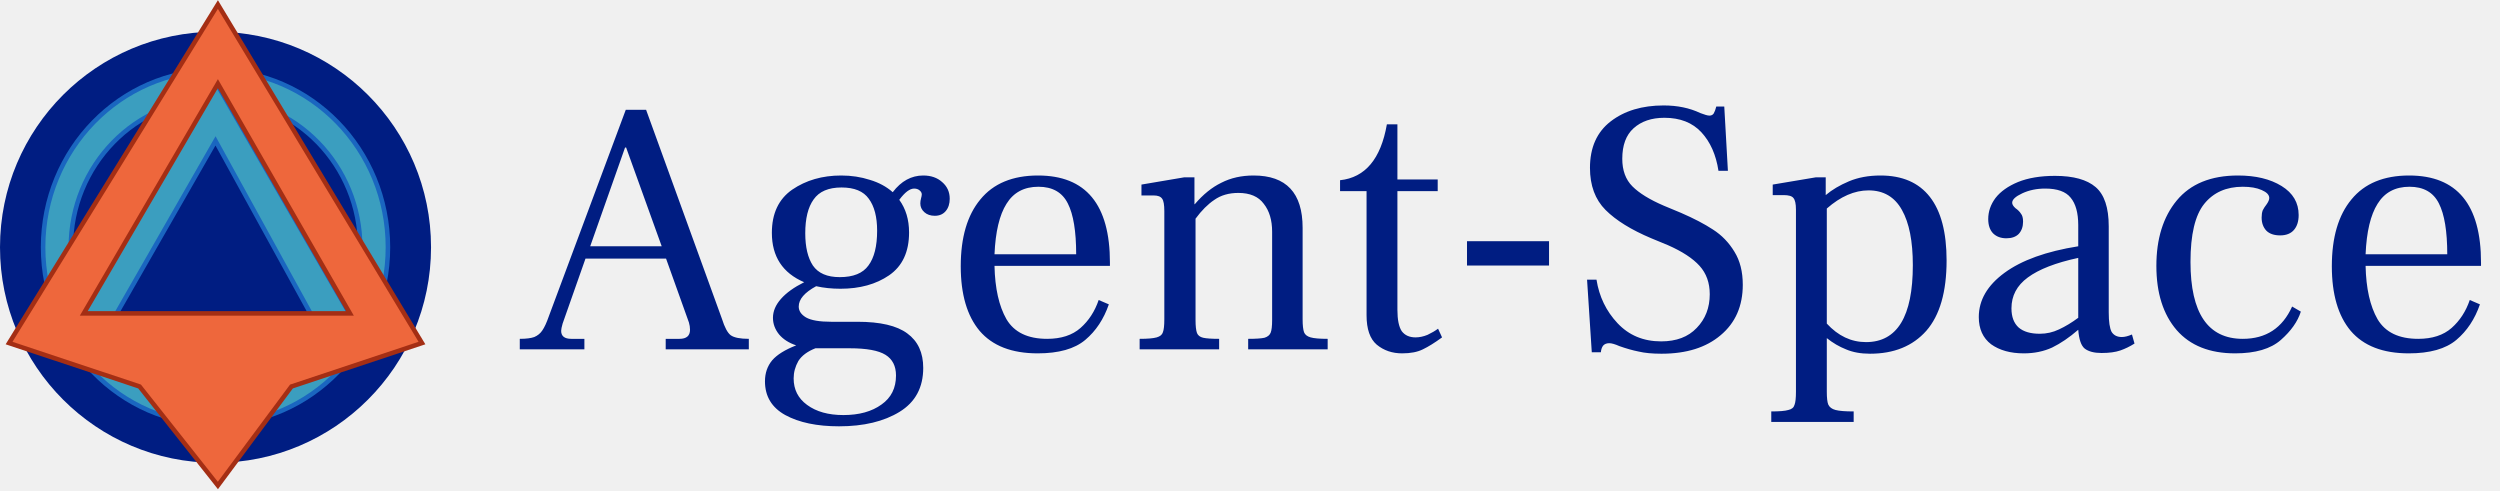
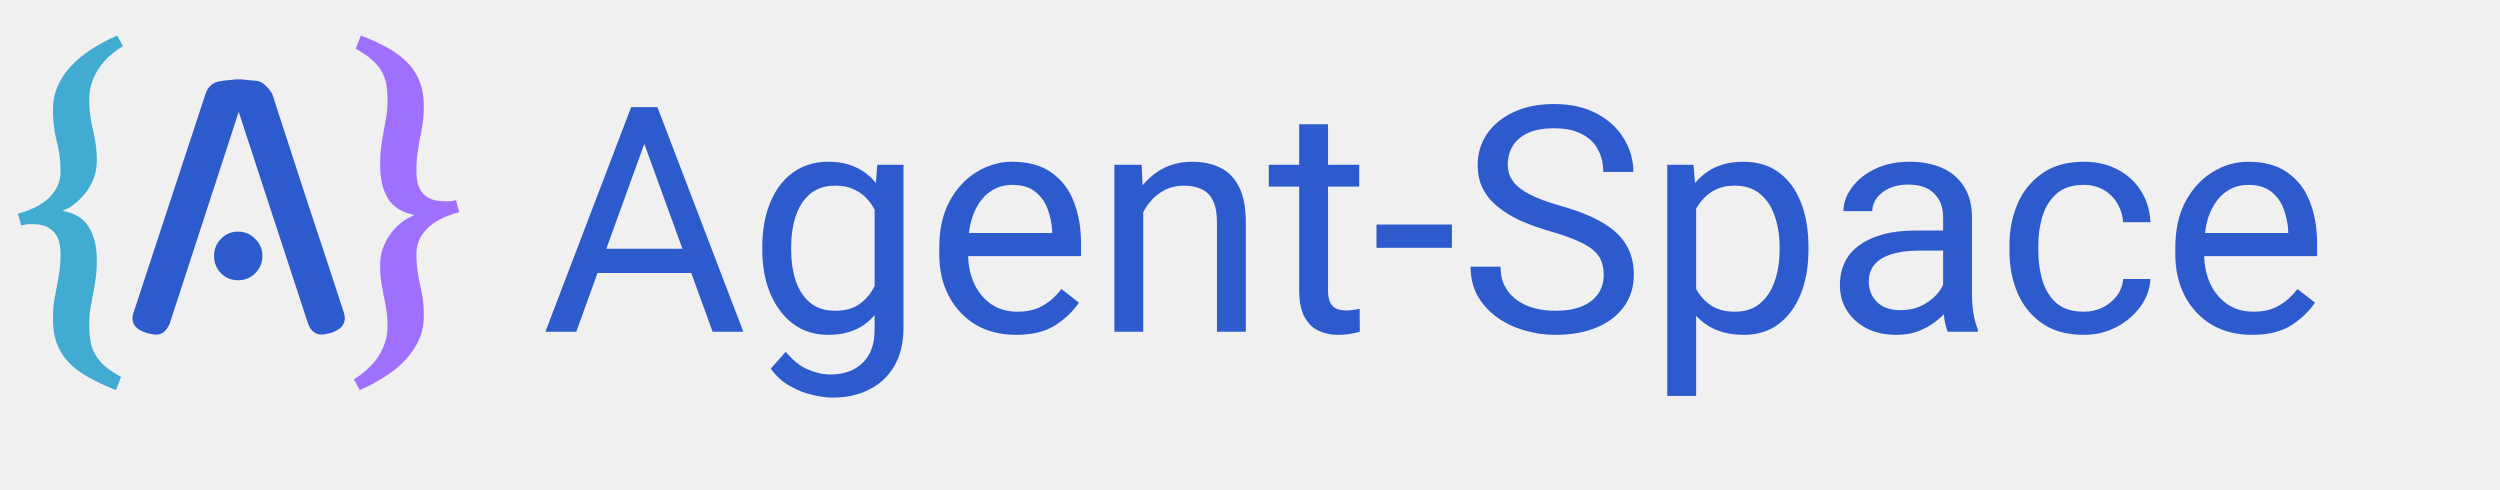
- <svg xmlns="http://www.w3.org/2000/svg" width="551" height="108" viewBox="0 0 551 108" fill="none">
-   <path d="M159.12 70.28C159.707 72.147 160.347 73.347 161.04 73.88C161.787 74.413 163.12 74.68 165.04 74.68V77H146.72V74.68H149.76C151.307 74.68 152.08 74.013 152.08 72.68C152.08 72.147 152 71.613 151.84 71.08L146.8 57H129.04L124 71.32C123.787 72.067 123.68 72.6 123.68 72.92C123.68 74.093 124.427 74.68 125.92 74.68H128.8V77H114.56V74.68C115.947 74.68 117.013 74.547 117.76 74.28C118.507 73.96 119.093 73.48 119.52 72.84C120 72.147 120.48 71.107 120.96 69.72L137.92 24.2H142.4L159.12 70.28ZM145.84 54.28L138 32.52H137.76L130.08 54.28H145.84ZM203.479 38.68C205.185 38.68 206.572 39.16 207.639 40.12C208.759 41.08 209.319 42.307 209.319 43.8C209.319 44.92 209.025 45.827 208.439 46.52C207.852 47.213 207.052 47.56 206.039 47.56C205.079 47.56 204.305 47.293 203.719 46.76C203.132 46.227 202.839 45.587 202.839 44.84C202.839 44.467 202.892 44.093 202.999 43.72C203.105 43.347 203.159 43.053 203.159 42.84C203.159 42.52 202.999 42.227 202.679 41.96C202.359 41.693 201.959 41.56 201.479 41.56C200.519 41.56 199.425 42.387 198.199 44.04C199.639 46.013 200.359 48.413 200.359 51.24C200.359 55.507 198.892 58.653 195.959 60.68C193.079 62.653 189.505 63.64 185.239 63.64C183.319 63.64 181.532 63.453 179.879 63.08C177.319 64.467 176.039 65.96 176.039 67.56C176.039 68.52 176.572 69.32 177.639 69.96C178.759 70.6 180.625 70.92 183.239 70.92H188.999C194.012 70.92 197.665 71.773 199.959 73.48C202.305 75.187 203.479 77.72 203.479 81.08C203.479 85.4 201.745 88.627 198.279 90.76C194.812 92.893 190.359 93.96 184.919 93.96C180.065 93.96 176.119 93.133 173.079 91.48C170.092 89.827 168.599 87.347 168.599 84.04C168.599 82.227 169.132 80.68 170.199 79.4C171.265 78.173 173.025 77.08 175.479 76.12C173.879 75.587 172.625 74.787 171.719 73.72C170.812 72.6 170.359 71.373 170.359 70.04C170.359 68.6 170.945 67.213 172.119 65.88C173.292 64.547 174.999 63.32 177.239 62.2C172.492 60.173 170.119 56.547 170.119 51.32C170.119 47.053 171.612 43.88 174.599 41.8C177.639 39.72 181.239 38.68 185.399 38.68C187.639 38.68 189.745 39 191.719 39.64C193.692 40.227 195.372 41.133 196.759 42.36C198.625 39.907 200.865 38.68 203.479 38.68ZM185.079 61.08C188.065 61.08 190.172 60.227 191.399 58.52C192.679 56.813 193.319 54.253 193.319 50.84C193.319 47.8 192.705 45.453 191.479 43.8C190.305 42.147 188.305 41.32 185.479 41.32C182.599 41.32 180.545 42.2 179.319 43.96C178.092 45.667 177.479 48.147 177.479 51.4C177.479 54.44 178.039 56.813 179.159 58.52C180.332 60.227 182.305 61.08 185.079 61.08ZM179.719 76.76C177.959 77.453 176.705 78.387 175.959 79.56C175.265 80.787 174.919 82.067 174.919 83.4C174.919 85.853 175.905 87.8 177.879 89.24C179.905 90.733 182.572 91.48 185.879 91.48C189.345 91.48 192.145 90.707 194.279 89.16C196.412 87.667 197.479 85.533 197.479 82.76C197.479 80.68 196.705 79.16 195.159 78.2C193.612 77.24 190.972 76.76 187.239 76.76H179.719ZM244.628 58.6H219.188C219.295 63.56 220.175 67.48 221.828 70.36C223.535 73.24 226.521 74.68 230.788 74.68C233.881 74.68 236.335 73.88 238.148 72.28C239.961 70.68 241.295 68.627 242.148 66.12L244.388 67.08C243.268 70.333 241.535 72.947 239.188 74.92C236.841 76.893 233.348 77.88 228.708 77.88C223.001 77.88 218.735 76.227 215.908 72.92C213.135 69.613 211.748 64.867 211.748 58.68C211.748 52.333 213.188 47.427 216.068 43.96C218.948 40.44 223.188 38.68 228.788 38.68C239.348 38.68 244.628 45.08 244.628 57.88V58.6ZM237.188 56.04C237.188 50.973 236.575 47.24 235.348 44.84C234.121 42.387 231.961 41.16 228.868 41.16C225.721 41.16 223.375 42.413 221.828 44.92C220.281 47.373 219.401 51.08 219.188 56.04H237.188ZM287.097 70.36C287.097 71.693 287.204 72.653 287.417 73.24C287.63 73.773 288.11 74.147 288.857 74.36C289.604 74.573 290.857 74.68 292.617 74.68V77H275.097V74.68C276.804 74.68 278.004 74.6 278.697 74.44C279.39 74.227 279.844 73.853 280.057 73.32C280.27 72.787 280.377 71.853 280.377 70.52V51.08C280.377 48.52 279.764 46.467 278.537 44.92C277.364 43.32 275.497 42.52 272.937 42.52C270.857 42.52 269.097 43.027 267.657 44.04C266.217 45 264.83 46.387 263.497 48.2V70.52C263.497 71.853 263.604 72.813 263.817 73.4C264.03 73.933 264.484 74.28 265.177 74.44C265.87 74.6 267.044 74.68 268.697 74.68V77H251.177V74.68C252.937 74.68 254.19 74.573 254.937 74.36C255.684 74.147 256.137 73.773 256.297 73.24C256.51 72.707 256.617 71.747 256.617 70.36V46.52C256.617 45.133 256.457 44.227 256.137 43.8C255.817 43.32 255.204 43.08 254.297 43.08H251.577V40.68L261.017 39.08H263.257V45H263.337C265.15 42.867 267.097 41.293 269.177 40.28C271.257 39.213 273.63 38.68 276.297 38.68C283.497 38.68 287.097 42.52 287.097 50.2V70.36ZM309.029 77.88C306.842 77.88 304.975 77.24 303.429 75.96C301.935 74.68 301.189 72.52 301.189 69.48V42.12H295.349V39.72C300.895 39.133 304.335 35.027 305.669 27.4H307.989V39.56H316.869V42.12H307.989V68.28C307.989 70.467 308.309 72.04 308.949 73C309.642 73.907 310.655 74.36 311.989 74.36C312.842 74.36 313.722 74.173 314.629 73.8C315.535 73.373 316.309 72.92 316.949 72.44L317.829 74.36C316.229 75.533 314.815 76.413 313.589 77C312.415 77.587 310.895 77.88 309.029 77.88ZM323.328 53.16H341.408V58.52H323.328V53.16ZM349.789 61.64H351.869C352.456 65.373 354.003 68.573 356.509 71.24C359.016 73.907 362.216 75.24 366.109 75.24C369.469 75.24 372.083 74.253 373.949 72.28C375.869 70.307 376.829 67.827 376.829 64.84C376.829 62.333 376.083 60.253 374.589 58.6C373.096 56.947 370.776 55.427 367.629 54.04L363.949 52.52C359.523 50.653 356.163 48.573 353.869 46.28C351.576 43.987 350.429 40.893 350.429 37C350.429 32.52 351.949 29.107 354.989 26.76C358.029 24.413 361.923 23.24 366.669 23.24C369.709 23.24 372.403 23.8 374.749 24.92C375.709 25.293 376.376 25.48 376.749 25.48C377.176 25.48 377.496 25.32 377.709 25C377.923 24.627 378.109 24.12 378.269 23.48H380.029L380.829 37.64H378.749C378.216 34.12 376.963 31.293 374.989 29.16C373.016 27.027 370.296 25.96 366.829 25.96C364.003 25.96 361.736 26.733 360.029 28.28C358.376 29.773 357.549 32.013 357.549 35C357.549 37.56 358.296 39.587 359.789 41.08C361.283 42.573 363.576 43.987 366.669 45.32L370.509 46.92C373.336 48.147 375.683 49.373 377.549 50.6C379.469 51.827 381.043 53.453 382.269 55.48C383.496 57.453 384.109 59.88 384.109 62.76C384.109 67.453 382.483 71.16 379.229 73.88C376.029 76.6 371.683 77.96 366.189 77.96C364.163 77.96 362.483 77.8 361.149 77.48C359.816 77.213 358.403 76.813 356.909 76.28C355.949 75.853 355.203 75.64 354.669 75.64C354.083 75.64 353.629 75.827 353.309 76.2C353.043 76.573 352.883 77.053 352.829 77.64H350.829L349.789 61.64ZM414.468 38.68C419.268 38.68 422.895 40.253 425.348 43.4C427.801 46.547 429.028 51.213 429.028 57.4C429.028 64.333 427.535 69.507 424.548 72.92C421.561 76.28 417.428 77.96 412.148 77.96C410.121 77.96 408.361 77.64 406.868 77C405.375 76.413 403.961 75.587 402.628 74.52V86.36C402.628 87.693 402.735 88.627 402.948 89.16C403.215 89.747 403.748 90.147 404.548 90.36C405.348 90.573 406.681 90.68 408.548 90.68V93H390.388V90.68C392.201 90.68 393.455 90.573 394.148 90.36C394.895 90.2 395.348 89.827 395.508 89.24C395.721 88.707 395.828 87.747 395.828 86.36V46.2C395.828 44.92 395.641 44.067 395.268 43.64C394.948 43.213 394.228 43 393.108 43H390.708V40.68L400.228 39.08H402.388V43C403.775 41.827 405.481 40.813 407.508 39.96C409.535 39.107 411.855 38.68 414.468 38.68ZM411.268 75.4C418.148 75.4 421.588 69.747 421.588 58.44C421.588 53.16 420.788 49.107 419.188 46.28C417.588 43.4 415.135 41.96 411.828 41.96C408.735 41.96 405.668 43.293 402.628 45.96V71.32C405.135 74.04 408.015 75.4 411.268 75.4ZM470.445 75.72C469.432 76.36 468.392 76.867 467.325 77.24C466.258 77.613 464.872 77.8 463.165 77.8C461.565 77.8 460.338 77.48 459.485 76.84C458.685 76.2 458.205 74.813 458.045 72.68C456.072 74.387 454.152 75.693 452.285 76.6C450.418 77.453 448.338 77.88 446.045 77.88C443.112 77.88 440.712 77.213 438.845 75.88C437.032 74.493 436.125 72.493 436.125 69.88C436.125 66.147 438.018 62.893 441.805 60.12C445.592 57.347 451.005 55.4 458.045 54.28V49.64C458.045 46.92 457.485 44.893 456.365 43.56C455.298 42.227 453.432 41.56 450.765 41.56C448.898 41.56 447.218 41.907 445.725 42.6C444.232 43.293 443.485 43.987 443.485 44.68C443.485 45.053 443.725 45.453 444.205 45.88C444.738 46.253 445.138 46.653 445.405 47.08C445.725 47.453 445.885 48.04 445.885 48.84C445.885 49.96 445.565 50.867 444.925 51.56C444.285 52.2 443.378 52.52 442.205 52.52C440.978 52.52 439.992 52.147 439.245 51.4C438.552 50.653 438.205 49.613 438.205 48.28C438.205 46.627 438.738 45.08 439.805 43.64C440.925 42.2 442.578 41.027 444.765 40.12C447.005 39.213 449.725 38.76 452.925 38.76C456.978 38.76 459.965 39.587 461.885 41.24C463.805 42.893 464.765 45.773 464.765 49.88V68.84C464.765 70.92 464.978 72.36 465.405 73.16C465.885 73.907 466.632 74.28 467.645 74.28C468.285 74.28 469.032 74.093 469.885 73.72L470.445 75.72ZM443.325 67.96C443.325 69.827 443.858 71.24 444.925 72.2C445.992 73.107 447.538 73.56 449.565 73.56C451.058 73.56 452.472 73.24 453.805 72.6C455.192 71.96 456.605 71.107 458.045 70.04V56.84C453.085 57.907 449.378 59.347 446.925 61.16C444.525 62.92 443.325 65.187 443.325 67.96ZM492.624 77.88C487.024 77.88 482.73 76.173 479.744 72.76C476.757 69.293 475.264 64.573 475.264 58.6C475.264 52.627 476.757 47.827 479.744 44.2C482.784 40.52 487.29 38.68 493.264 38.68C497.157 38.68 500.357 39.453 502.864 41C505.37 42.547 506.624 44.68 506.624 47.4C506.624 48.787 506.277 49.88 505.584 50.68C504.89 51.48 503.877 51.88 502.544 51.88C501.21 51.88 500.197 51.533 499.504 50.84C498.81 50.093 498.464 49.133 498.464 47.96C498.464 47.32 498.544 46.787 498.704 46.36C498.917 45.933 499.21 45.48 499.584 45C499.957 44.467 500.144 44.013 500.144 43.64C500.144 42.947 499.584 42.36 498.464 41.88C497.397 41.4 496.01 41.16 494.304 41.16C490.677 41.16 487.85 42.413 485.824 44.92C483.797 47.427 482.784 51.693 482.784 57.72C482.784 69.027 486.624 74.68 494.304 74.68C499.424 74.68 503.05 72.307 505.184 67.56L507.104 68.68C506.41 70.867 504.944 72.947 502.704 74.92C500.464 76.893 497.104 77.88 492.624 77.88ZM546.816 58.6H521.376C521.482 63.56 522.362 67.48 524.016 70.36C525.722 73.24 528.709 74.68 532.976 74.68C536.069 74.68 538.522 73.88 540.336 72.28C542.149 70.68 543.482 68.627 544.336 66.12L546.576 67.08C545.456 70.333 543.722 72.947 541.376 74.92C539.029 76.893 535.536 77.88 530.896 77.88C525.189 77.88 520.922 76.227 518.096 72.92C515.322 69.613 513.936 64.867 513.936 58.68C513.936 52.333 515.376 47.427 518.256 43.96C521.136 40.44 525.376 38.68 530.976 38.68C541.536 38.68 546.816 45.08 546.816 57.88V58.6ZM539.376 56.04C539.376 50.973 538.762 47.24 537.536 44.84C536.309 42.387 534.149 41.16 531.056 41.16C527.909 41.16 525.562 42.413 524.016 44.92C522.469 47.373 521.589 51.08 521.376 56.04H539.376Z" fill="#001D82" />
-   <circle cx="47.5" cy="54.5" r="47.5" fill="#001D82" />
-   <mask id="path-3-inside-1_10_69" fill="white">
-     <path d="M86 54.5C86 76.315 68.763 94 47.5 94C26.237 94 9 76.315 9 54.5C9 32.685 26.237 15 47.5 15C68.763 15 86 32.685 86 54.5ZM16.109 54.5C16.109 72.287 30.163 86.707 47.5 86.707C64.837 86.707 78.891 72.287 78.891 54.5C78.891 36.713 64.837 22.294 47.5 22.294C30.163 22.294 16.109 36.713 16.109 54.5Z" />
-   </mask>
-   <path d="M86 54.5C86 76.315 68.763 94 47.5 94C26.237 94 9 76.315 9 54.5C9 32.685 26.237 15 47.5 15C68.763 15 86 32.685 86 54.5ZM16.109 54.5C16.109 72.287 30.163 86.707 47.5 86.707C64.837 86.707 78.891 72.287 78.891 54.5C78.891 36.713 64.837 22.294 47.5 22.294C30.163 22.294 16.109 36.713 16.109 54.5Z" fill="#3B9EBF" stroke="#1A66C0" stroke-width="2" mask="url(#path-3-inside-1_10_69)" />
-   <path d="M47.5 31.05L21.731 76H14L47.5 18L81 76H72.239L47.5 31.05Z" fill="#3B9EBF" stroke="#1A66C0" />
-   <path fill-rule="evenodd" clip-rule="evenodd" d="M48.023 1L2 75.608L30.764 85.186L48.023 107L64.236 85.186L93 75.608L48.023 1ZM48.023 18.436L18.461 69.073H77.124L48.023 18.436Z" fill="#EE673C" />
-   <path d="M2 75.608L1.574 75.346L1.243 75.883L1.842 76.083L2 75.608ZM48.023 1L48.451 0.742L48.028 0.04L47.597 0.737L48.023 1ZM30.764 85.186L31.157 84.876L31.064 84.759L30.922 84.712L30.764 85.186ZM48.023 107L47.631 107.31L48.035 107.822L48.424 107.298L48.023 107ZM64.236 85.186L64.078 84.712L63.928 84.762L63.834 84.888L64.236 85.186ZM93 75.608L93.158 76.083L93.751 75.885L93.428 75.35L93 75.608ZM18.461 69.073L18.03 68.821L17.59 69.573H18.461V69.073ZM48.023 18.436L48.456 18.187L48.026 17.439L47.591 18.184L48.023 18.436ZM77.124 69.073V69.573H77.988L77.558 68.824L77.124 69.073ZM2.426 75.871L48.449 1.262L47.597 0.737L1.574 75.346L2.426 75.871ZM30.922 84.712L2.158 75.134L1.842 76.083L30.606 85.661L30.922 84.712ZM48.415 106.69L31.157 84.876L30.372 85.496L47.631 107.31L48.415 106.69ZM63.834 84.888L47.622 106.702L48.424 107.298L64.637 85.484L63.834 84.888ZM92.842 75.134L64.078 84.712L64.394 85.661L93.158 76.083L92.842 75.134ZM47.595 1.258L92.572 75.866L93.428 75.35L48.451 0.742L47.595 1.258ZM18.893 69.326L48.455 18.688L47.591 18.184L18.03 68.821L18.893 69.326ZM77.124 68.573H18.461V69.573H77.124V68.573ZM47.59 18.685L76.691 69.323L77.558 68.824L48.456 18.187L47.59 18.685Z" fill="#A42E14" />
+ <svg xmlns="http://www.w3.org/2000/svg" width="633" height="124" viewBox="0 0 633 124" fill="none">
+   <path d="M145.906 84H138.094L159.812 27.125H164.812L164.695 32.125L145.906 84ZM161.57 32.125L161.492 27.125H166.453L188.211 84H180.438L161.57 32.125ZM179.5 69.117H147.508V62.984H179.5V69.117ZM228.758 41.734V83.102C228.758 86.826 227.99 90.003 226.453 92.633C224.943 95.263 222.833 97.255 220.125 98.609C217.443 99.99 214.344 100.68 210.828 100.68C209.37 100.68 207.651 100.445 205.672 99.977C203.719 99.534 201.792 98.766 199.891 97.672C198.016 96.604 196.44 95.159 195.164 93.336L198.953 89.078C200.724 91.213 202.573 92.698 204.5 93.531C206.453 94.391 208.38 94.82 210.281 94.82C213.693 94.82 216.401 93.844 218.406 91.891C220.438 89.963 221.453 87.151 221.453 83.453V51.031L222.117 41.734H228.758ZM193.016 62.516C193.016 58.219 193.693 54.456 195.047 51.227C196.401 47.971 198.328 45.445 200.828 43.648C203.328 41.852 206.297 40.953 209.734 40.953C212.391 40.953 214.708 41.422 216.688 42.359C218.693 43.271 220.385 44.599 221.766 46.344C223.172 48.089 224.279 50.198 225.086 52.672C225.919 55.146 226.492 57.932 226.805 61.031V64.82C226.414 68.909 225.542 72.451 224.188 75.445C222.859 78.414 220.997 80.719 218.602 82.359C216.206 83.974 213.224 84.781 209.656 84.781C206.271 84.781 203.328 83.857 200.828 82.008C198.354 80.133 196.427 77.581 195.047 74.352C193.693 71.122 193.016 67.451 193.016 63.336V62.516ZM200.32 63.336C200.32 66.148 200.698 68.713 201.453 71.031C202.234 73.349 203.445 75.211 205.086 76.617C206.727 77.997 208.849 78.688 211.453 78.688C213.849 78.688 215.815 78.18 217.352 77.164C218.888 76.148 220.125 74.807 221.062 73.141C222 71.474 222.729 69.664 223.25 67.711V58.219C222.938 56.786 222.495 55.406 221.922 54.078C221.349 52.724 220.594 51.526 219.656 50.484C218.719 49.417 217.573 48.57 216.219 47.945C214.891 47.32 213.328 47.008 211.531 47.008C208.901 47.008 206.753 47.711 205.086 49.117C203.445 50.523 202.234 52.411 201.453 54.781C200.698 57.125 200.32 59.703 200.32 62.516V63.336ZM257.234 84.781C253.302 84.781 249.878 83.909 246.961 82.164C244.07 80.393 241.818 77.971 240.203 74.898C238.615 71.826 237.82 68.31 237.82 64.352V62.672C237.82 58.089 238.693 54.182 240.438 50.953C242.208 47.698 244.5 45.224 247.312 43.531C250.151 41.812 253.146 40.953 256.297 40.953C260.359 40.953 263.667 41.865 266.219 43.688C268.797 45.484 270.685 47.945 271.883 51.07C273.107 54.169 273.719 57.685 273.719 61.617V64.859H242.156V59H266.414V58.453C266.31 56.578 265.932 54.755 265.281 52.984C264.63 51.188 263.589 49.716 262.156 48.57C260.724 47.398 258.771 46.812 256.297 46.812C254.109 46.812 252.169 47.438 250.477 48.688C248.81 49.911 247.495 51.708 246.531 54.078C245.594 56.422 245.125 59.286 245.125 62.672V64.352C245.125 67.034 245.62 69.482 246.609 71.695C247.599 73.883 249.031 75.641 250.906 76.969C252.781 78.271 255.021 78.922 257.625 78.922C260.177 78.922 262.339 78.401 264.109 77.359C265.88 76.318 267.43 74.924 268.758 73.18L273.172 76.617C271.818 78.701 269.865 80.588 267.312 82.281C264.786 83.948 261.427 84.781 257.234 84.781ZM289.461 84H282.156V41.734H289.07L289.461 50.758V84ZM284.695 61.109C284.747 57.255 285.49 53.818 286.922 50.797C288.354 47.75 290.346 45.354 292.898 43.609C295.477 41.839 298.471 40.953 301.883 40.953C304.669 40.953 307.065 41.474 309.07 42.516C311.102 43.531 312.664 45.159 313.758 47.398C314.878 49.638 315.438 52.607 315.438 56.305V84H308.133V56.227C308.133 54.013 307.807 52.229 307.156 50.875C306.531 49.521 305.594 48.544 304.344 47.945C303.094 47.32 301.557 47.008 299.734 47.008C297.938 47.008 296.31 47.385 294.852 48.141C293.393 48.896 292.13 49.938 291.062 51.266C289.995 52.594 289.174 54.117 288.602 55.836C288.029 57.529 287.742 59.325 287.742 61.227L284.695 61.109ZM344.148 47.242H321.258V41.734H344.148V47.242ZM336.258 31.461V73.531C336.258 74.99 336.479 76.083 336.922 76.812C337.365 77.542 337.938 78.023 338.641 78.258C339.344 78.492 340.099 78.609 340.906 78.609C341.505 78.609 342.13 78.557 342.781 78.453C343.458 78.349 343.953 78.258 344.266 78.18L344.305 84C343.732 84.182 342.977 84.352 342.039 84.508C341.128 84.69 340.021 84.781 338.719 84.781C336.948 84.781 335.32 84.43 333.836 83.727C332.352 83.023 331.167 81.852 330.281 80.211C329.396 78.544 328.953 76.305 328.953 73.492V31.461H336.258ZM367.625 62.75H348.523V56.852H367.625V62.75ZM406.062 69.625C406.062 67.828 405.685 66.305 404.93 65.055C404.174 63.805 402.82 62.672 400.867 61.656C398.914 60.641 396.141 59.612 392.547 58.57C389.734 57.763 387.195 56.852 384.93 55.836C382.69 54.794 380.763 53.609 379.148 52.281C377.534 50.953 376.297 49.43 375.438 47.711C374.578 45.992 374.148 44.026 374.148 41.812C374.148 38.844 374.943 36.2 376.531 33.883C378.146 31.539 380.398 29.703 383.289 28.375C386.18 27.021 389.565 26.344 393.445 26.344C397.742 26.344 401.388 27.164 404.383 28.805C407.378 30.419 409.656 32.542 411.219 35.172C412.781 37.776 413.562 40.562 413.562 43.531H405.945C405.945 41.396 405.49 39.495 404.578 37.828C403.693 36.161 402.326 34.859 400.477 33.922C398.628 32.958 396.284 32.477 393.445 32.477C390.789 32.477 388.589 32.88 386.844 33.688C385.125 34.495 383.849 35.589 383.016 36.969C382.182 38.349 381.766 39.925 381.766 41.695C381.766 43.284 382.221 44.703 383.133 45.953C384.044 47.177 385.477 48.284 387.43 49.273C389.383 50.263 391.909 51.2 395.008 52.086C399.305 53.284 402.833 54.677 405.594 56.266C408.354 57.854 410.385 59.729 411.688 61.891C413.016 64.052 413.68 66.604 413.68 69.547C413.68 72.62 412.859 75.302 411.219 77.594C409.578 79.885 407.273 81.656 404.305 82.906C401.336 84.156 397.846 84.781 393.836 84.781C391.206 84.781 388.615 84.417 386.062 83.688C383.536 82.958 381.232 81.865 379.148 80.406C377.091 78.948 375.438 77.151 374.188 75.016C372.964 72.854 372.352 70.354 372.352 67.516H379.93C379.93 69.469 380.307 71.148 381.062 72.555C381.818 73.961 382.846 75.12 384.148 76.031C385.451 76.943 386.935 77.62 388.602 78.062C390.268 78.479 392.013 78.688 393.836 78.688C396.466 78.688 398.68 78.323 400.477 77.594C402.299 76.838 403.68 75.784 404.617 74.43C405.581 73.076 406.062 71.474 406.062 69.625ZM429.461 100.25H422.156V41.734H428.797L429.461 49.859V100.25ZM457.898 63.336C457.898 67.451 457.26 71.122 455.984 74.352C454.708 77.581 452.846 80.133 450.398 82.008C447.977 83.857 445.021 84.781 441.531 84.781C437.911 84.781 434.878 84 432.43 82.438C429.982 80.875 428.068 78.662 426.688 75.797C425.307 72.906 424.409 69.495 423.992 65.562V61.031C424.409 56.891 425.307 53.323 426.688 50.328C428.094 47.333 430.008 45.029 432.43 43.414C434.878 41.773 437.872 40.953 441.414 40.953C444.956 40.953 447.951 41.852 450.398 43.648C452.846 45.445 454.708 47.971 455.984 51.227C457.26 54.456 457.898 58.219 457.898 62.516V63.336ZM450.594 62.516C450.594 59.703 450.19 57.125 449.383 54.781C448.602 52.411 447.365 50.523 445.672 49.117C444.005 47.711 441.857 47.008 439.227 47.008C437.43 47.008 435.867 47.32 434.539 47.945C433.211 48.57 432.078 49.417 431.141 50.484C430.203 51.526 429.435 52.724 428.836 54.078C428.263 55.406 427.833 56.786 427.547 58.219V68.414C428.068 70.237 428.784 71.956 429.695 73.57C430.633 75.159 431.87 76.448 433.406 77.438C434.969 78.427 436.935 78.922 439.305 78.922C441.909 78.922 444.044 78.206 445.711 76.773C447.378 75.341 448.602 73.453 449.383 71.109C450.19 68.74 450.594 66.148 450.594 63.336V62.516ZM492 55.016C492 52.49 491.245 50.484 489.734 49C488.25 47.49 486.049 46.734 483.133 46.734C481.336 46.734 479.747 47.047 478.367 47.672C477.013 48.297 475.958 49.117 475.203 50.133C474.448 51.148 474.07 52.255 474.07 53.453H466.766C466.766 51.422 467.456 49.456 468.836 47.555C470.216 45.628 472.156 44.052 474.656 42.828C477.182 41.578 480.151 40.953 483.562 40.953C486.635 40.953 489.357 41.474 491.727 42.516C494.096 43.557 495.945 45.133 497.273 47.242C498.628 49.325 499.305 51.943 499.305 55.094V74.781C499.305 76.188 499.422 77.685 499.656 79.273C499.917 80.862 500.294 82.229 500.789 83.375V84H493.172C492.807 83.167 492.521 82.06 492.312 80.68C492.104 79.273 492 77.971 492 76.773V55.016ZM493.328 63.453H486.062C481.948 63.453 478.771 64.104 476.531 65.406C474.292 66.708 473.172 68.662 473.172 71.266C473.172 73.297 473.849 75.016 475.203 76.422C476.583 77.828 478.589 78.531 481.219 78.531C483.432 78.531 485.385 78.062 487.078 77.125C488.771 76.188 490.112 75.029 491.102 73.648C492.091 72.268 492.625 70.94 492.703 69.664L495.828 73.141C495.646 74.234 495.151 75.445 494.344 76.773C493.536 78.102 492.456 79.378 491.102 80.602C489.773 81.799 488.185 82.802 486.336 83.609C484.513 84.391 482.456 84.781 480.164 84.781C477.299 84.781 474.786 84.234 472.625 83.141C470.49 82.021 468.823 80.51 467.625 78.609C466.453 76.708 465.867 74.599 465.867 72.281C465.867 67.724 467.586 64.273 471.023 61.93C474.461 59.56 479.083 58.375 484.891 58.375H493.25L493.328 63.453ZM527.625 78.922C529.344 78.922 530.932 78.57 532.391 77.867C533.849 77.138 535.047 76.148 535.984 74.898C536.922 73.648 537.456 72.229 537.586 70.641H544.5C544.37 73.141 543.523 75.471 541.961 77.633C540.398 79.768 538.367 81.5 535.867 82.828C533.367 84.13 530.62 84.781 527.625 84.781C523.38 84.781 519.865 83.818 517.078 81.891C514.292 79.938 512.208 77.359 510.828 74.156C509.474 70.953 508.797 67.463 508.797 63.688V62.047C508.797 58.245 509.487 54.755 510.867 51.578C512.247 48.375 514.331 45.81 517.117 43.883C519.904 41.93 523.406 40.953 527.625 40.953C530.932 40.953 533.823 41.63 536.297 42.984C538.797 44.312 540.75 46.135 542.156 48.453C543.589 50.745 544.37 53.349 544.5 56.266H537.586C537.456 54.521 536.961 52.932 536.102 51.5C535.268 50.068 534.122 48.935 532.664 48.102C531.232 47.242 529.552 46.812 527.625 46.812C524.682 46.812 522.365 47.568 520.672 49.078C519.005 50.589 517.82 52.516 517.117 54.859C516.44 57.177 516.102 59.573 516.102 62.047V63.688C516.102 66.162 516.44 68.57 517.117 70.914C517.794 73.258 518.966 75.185 520.633 76.695C522.326 78.18 524.656 78.922 527.625 78.922ZM570.203 84.781C566.271 84.781 562.846 83.909 559.93 82.164C557.039 80.393 554.786 77.971 553.172 74.898C551.583 71.826 550.789 68.31 550.789 64.352V62.672C550.789 58.089 551.661 54.182 553.406 50.953C555.177 47.698 557.469 45.224 560.281 43.531C563.12 41.812 566.115 40.953 569.266 40.953C573.328 40.953 576.635 41.865 579.188 43.688C581.766 45.484 583.654 47.945 584.852 51.07C586.076 54.169 586.688 57.685 586.688 61.617V64.859H555.125V59H579.383V58.453C579.279 56.578 578.901 54.755 578.25 52.984C577.599 51.188 576.557 49.716 575.125 48.57C573.693 47.398 571.74 46.812 569.266 46.812C567.078 46.812 565.138 47.438 563.445 48.688C561.779 49.911 560.464 51.708 559.5 54.078C558.562 56.422 558.094 59.286 558.094 62.672V64.352C558.094 67.034 558.589 69.482 559.578 71.695C560.568 73.883 562 75.641 563.875 76.969C565.75 78.271 567.99 78.922 570.594 78.922C573.146 78.922 575.307 78.401 577.078 77.359C578.849 76.318 580.398 74.924 581.727 73.18L586.141 76.617C584.786 78.701 582.833 80.588 580.281 82.281C577.755 83.948 574.396 84.781 570.203 84.781Z" fill="#2D5ACD" />
+   <path d="M60.44 28.32L42.92 82.08V82C42.6 82.8 42.147 83.467 41.56 84C41.027 84.48 40.36 84.72 39.56 84.72C39.133 84.72 38.707 84.667 38.28 84.56C37.907 84.507 37.507 84.427 37.08 84.32H37.16C34.12 83.36 33 81.653 33.8 79.2L52.04 23.76C52.307 22.907 52.76 22.187 53.4 21.6C54.093 21.013 54.893 20.667 55.8 20.56C56.707 20.4 57.587 20.293 58.44 20.24C59.293 20.133 59.96 20.08 60.44 20.08C60.92 20.08 61.587 20.133 62.44 20.24C63.293 20.293 64.173 20.373 65.08 20.48C65.827 20.587 66.547 20.987 67.24 21.68C67.987 22.373 68.547 23.067 68.92 23.76C71.907 32.933 74.92 42.187 77.96 51.52C81.053 60.8 84.093 70.027 87.08 79.2C87.827 81.653 86.707 83.36 83.72 84.32C83.293 84.427 82.893 84.507 82.52 84.56C82.2 84.667 81.827 84.72 81.4 84.72C80.653 84.72 79.96 84.48 79.32 84C78.733 83.467 78.307 82.8 78.04 82V82.08L60.44 28.32ZM66.44 64.8C66.44 66.507 65.827 67.973 64.6 69.2C63.427 70.373 61.987 70.96 60.28 70.96C58.573 70.96 57.133 70.373 55.96 69.2C54.787 67.973 54.2 66.507 54.2 64.8C54.2 63.093 54.787 61.653 55.96 60.48C57.133 59.253 58.573 58.64 60.28 58.64C61.987 58.64 63.427 59.253 64.6 60.48C65.827 61.653 66.44 63.093 66.44 64.8Z" fill="#2D5ACD" />
+   <path d="M31.125 11.672C29.906 12.422 28.766 13.266 27.703 14.203C26.672 15.141 25.781 16.172 25.031 17.297C24.281 18.422 23.688 19.641 23.25 20.953C22.812 22.234 22.594 23.609 22.594 25.078C22.594 26.266 22.641 27.312 22.734 28.219C22.828 29.094 22.938 29.922 23.062 30.703C23.219 31.484 23.375 32.219 23.531 32.906C23.719 33.594 23.875 34.328 24 35.109C24.156 35.891 24.281 36.734 24.375 37.641C24.469 38.547 24.516 39.578 24.516 40.734C24.516 42.047 24.312 43.344 23.906 44.625C23.5 45.875 22.906 47.062 22.125 48.188C21.375 49.281 20.469 50.281 19.406 51.188C18.344 52.094 17.156 52.828 15.844 53.391C18.969 53.953 21.188 55.328 22.5 57.516C23.844 59.703 24.516 62.516 24.516 65.953C24.516 67.766 24.406 69.359 24.188 70.734C24 72.078 23.781 73.359 23.531 74.578C23.312 75.766 23.094 76.969 22.875 78.188C22.688 79.375 22.594 80.719 22.594 82.219C22.594 83.812 22.703 85.219 22.922 86.438C23.141 87.656 23.547 88.781 24.141 89.812C24.734 90.844 25.547 91.812 26.578 92.719C27.641 93.625 29 94.531 30.656 95.438L29.344 98.766C26.625 97.703 24.266 96.594 22.266 95.438C20.266 94.312 18.609 93.047 17.297 91.641C15.984 90.234 15 88.641 14.344 86.859C13.719 85.109 13.406 83.109 13.406 80.859C13.406 79.078 13.5 77.562 13.688 76.312C13.906 75.062 14.125 73.859 14.344 72.703C14.594 71.547 14.812 70.312 15 69C15.219 67.688 15.328 66.094 15.328 64.219C15.328 61.688 14.719 59.812 13.5 58.594C12.312 57.375 10.609 56.766 8.391 56.766H7.406C7.219 56.766 7.047 56.781 6.891 56.812C6.734 56.812 6.547 56.844 6.328 56.906C6.141 56.938 5.812 56.984 5.344 57.047L4.547 54.094C8.141 53.125 10.828 51.719 12.609 49.875C14.422 48 15.328 45.891 15.328 43.547C15.328 42.328 15.281 41.266 15.188 40.359C15.094 39.422 14.969 38.578 14.812 37.828C14.688 37.078 14.531 36.375 14.344 35.719C14.188 35.031 14.031 34.312 13.875 33.562C13.75 32.781 13.641 31.938 13.547 31.031C13.453 30.094 13.406 29 13.406 27.75C13.406 25.656 13.797 23.703 14.578 21.891C15.359 20.047 16.469 18.359 17.906 16.828C19.344 15.266 21.047 13.844 23.016 12.562C25.016 11.25 27.234 10.062 29.672 9L31.125 11.672Z" fill="#42ABD1" />
+   <path d="M116.266 53.719C112.609 54.688 109.891 56.094 108.109 57.938C106.328 59.75 105.438 61.844 105.438 64.219C105.438 65.438 105.484 66.5 105.578 67.406C105.672 68.312 105.781 69.156 105.906 69.938C106.062 70.688 106.219 71.406 106.375 72.094C106.531 72.75 106.672 73.453 106.797 74.203C106.953 74.953 107.078 75.797 107.172 76.734C107.266 77.641 107.312 78.719 107.312 79.969C107.312 82.094 106.922 84.062 106.141 85.875C105.359 87.688 104.25 89.375 102.812 90.938C101.406 92.5 99.703 93.922 97.703 95.203C95.703 96.516 93.5 97.703 91.094 98.766L89.594 96.047C90.812 95.297 91.938 94.453 92.969 93.516C94.031 92.578 94.938 91.547 95.688 90.422C96.438 89.297 97.031 88.078 97.469 86.766C97.906 85.484 98.125 84.109 98.125 82.641C98.125 80.891 98.016 79.422 97.797 78.234C97.609 77.047 97.391 75.922 97.141 74.859C96.922 73.766 96.719 72.625 96.531 71.438C96.344 70.219 96.25 68.719 96.25 66.938C96.25 65.656 96.453 64.391 96.859 63.141C97.266 61.891 97.844 60.719 98.594 59.625C99.344 58.5 100.25 57.5 101.312 56.625C102.406 55.719 103.625 54.984 104.969 54.422C101.812 53.828 99.562 52.438 98.219 50.25C96.906 48.062 96.25 45.234 96.25 41.766C96.25 39.953 96.344 38.375 96.531 37.031C96.719 35.656 96.922 34.375 97.141 33.188C97.391 31.969 97.609 30.766 97.797 29.578C98.016 28.391 98.125 27.047 98.125 25.547C98.125 23.953 98.016 22.531 97.797 21.281C97.578 20.031 97.156 18.906 96.531 17.906C95.938 16.875 95.109 15.922 94.047 15.047C93.016 14.141 91.688 13.234 90.062 12.328L91.375 9C94.094 10.031 96.453 11.125 98.453 12.281C100.453 13.438 102.109 14.719 103.422 16.125C104.734 17.531 105.703 19.109 106.328 20.859C106.984 22.609 107.312 24.609 107.312 26.859C107.312 28.641 107.203 30.156 106.984 31.406C106.797 32.656 106.578 33.875 106.328 35.062C106.109 36.219 105.906 37.453 105.719 38.766C105.531 40.047 105.438 41.625 105.438 43.5C105.438 46.031 106.031 47.906 107.219 49.125C108.438 50.344 110.172 50.953 112.422 50.953H113.828C113.984 50.953 114.172 50.938 114.391 50.906L115.469 50.672L116.266 53.719Z" fill="#9F70FD" />
</svg>
